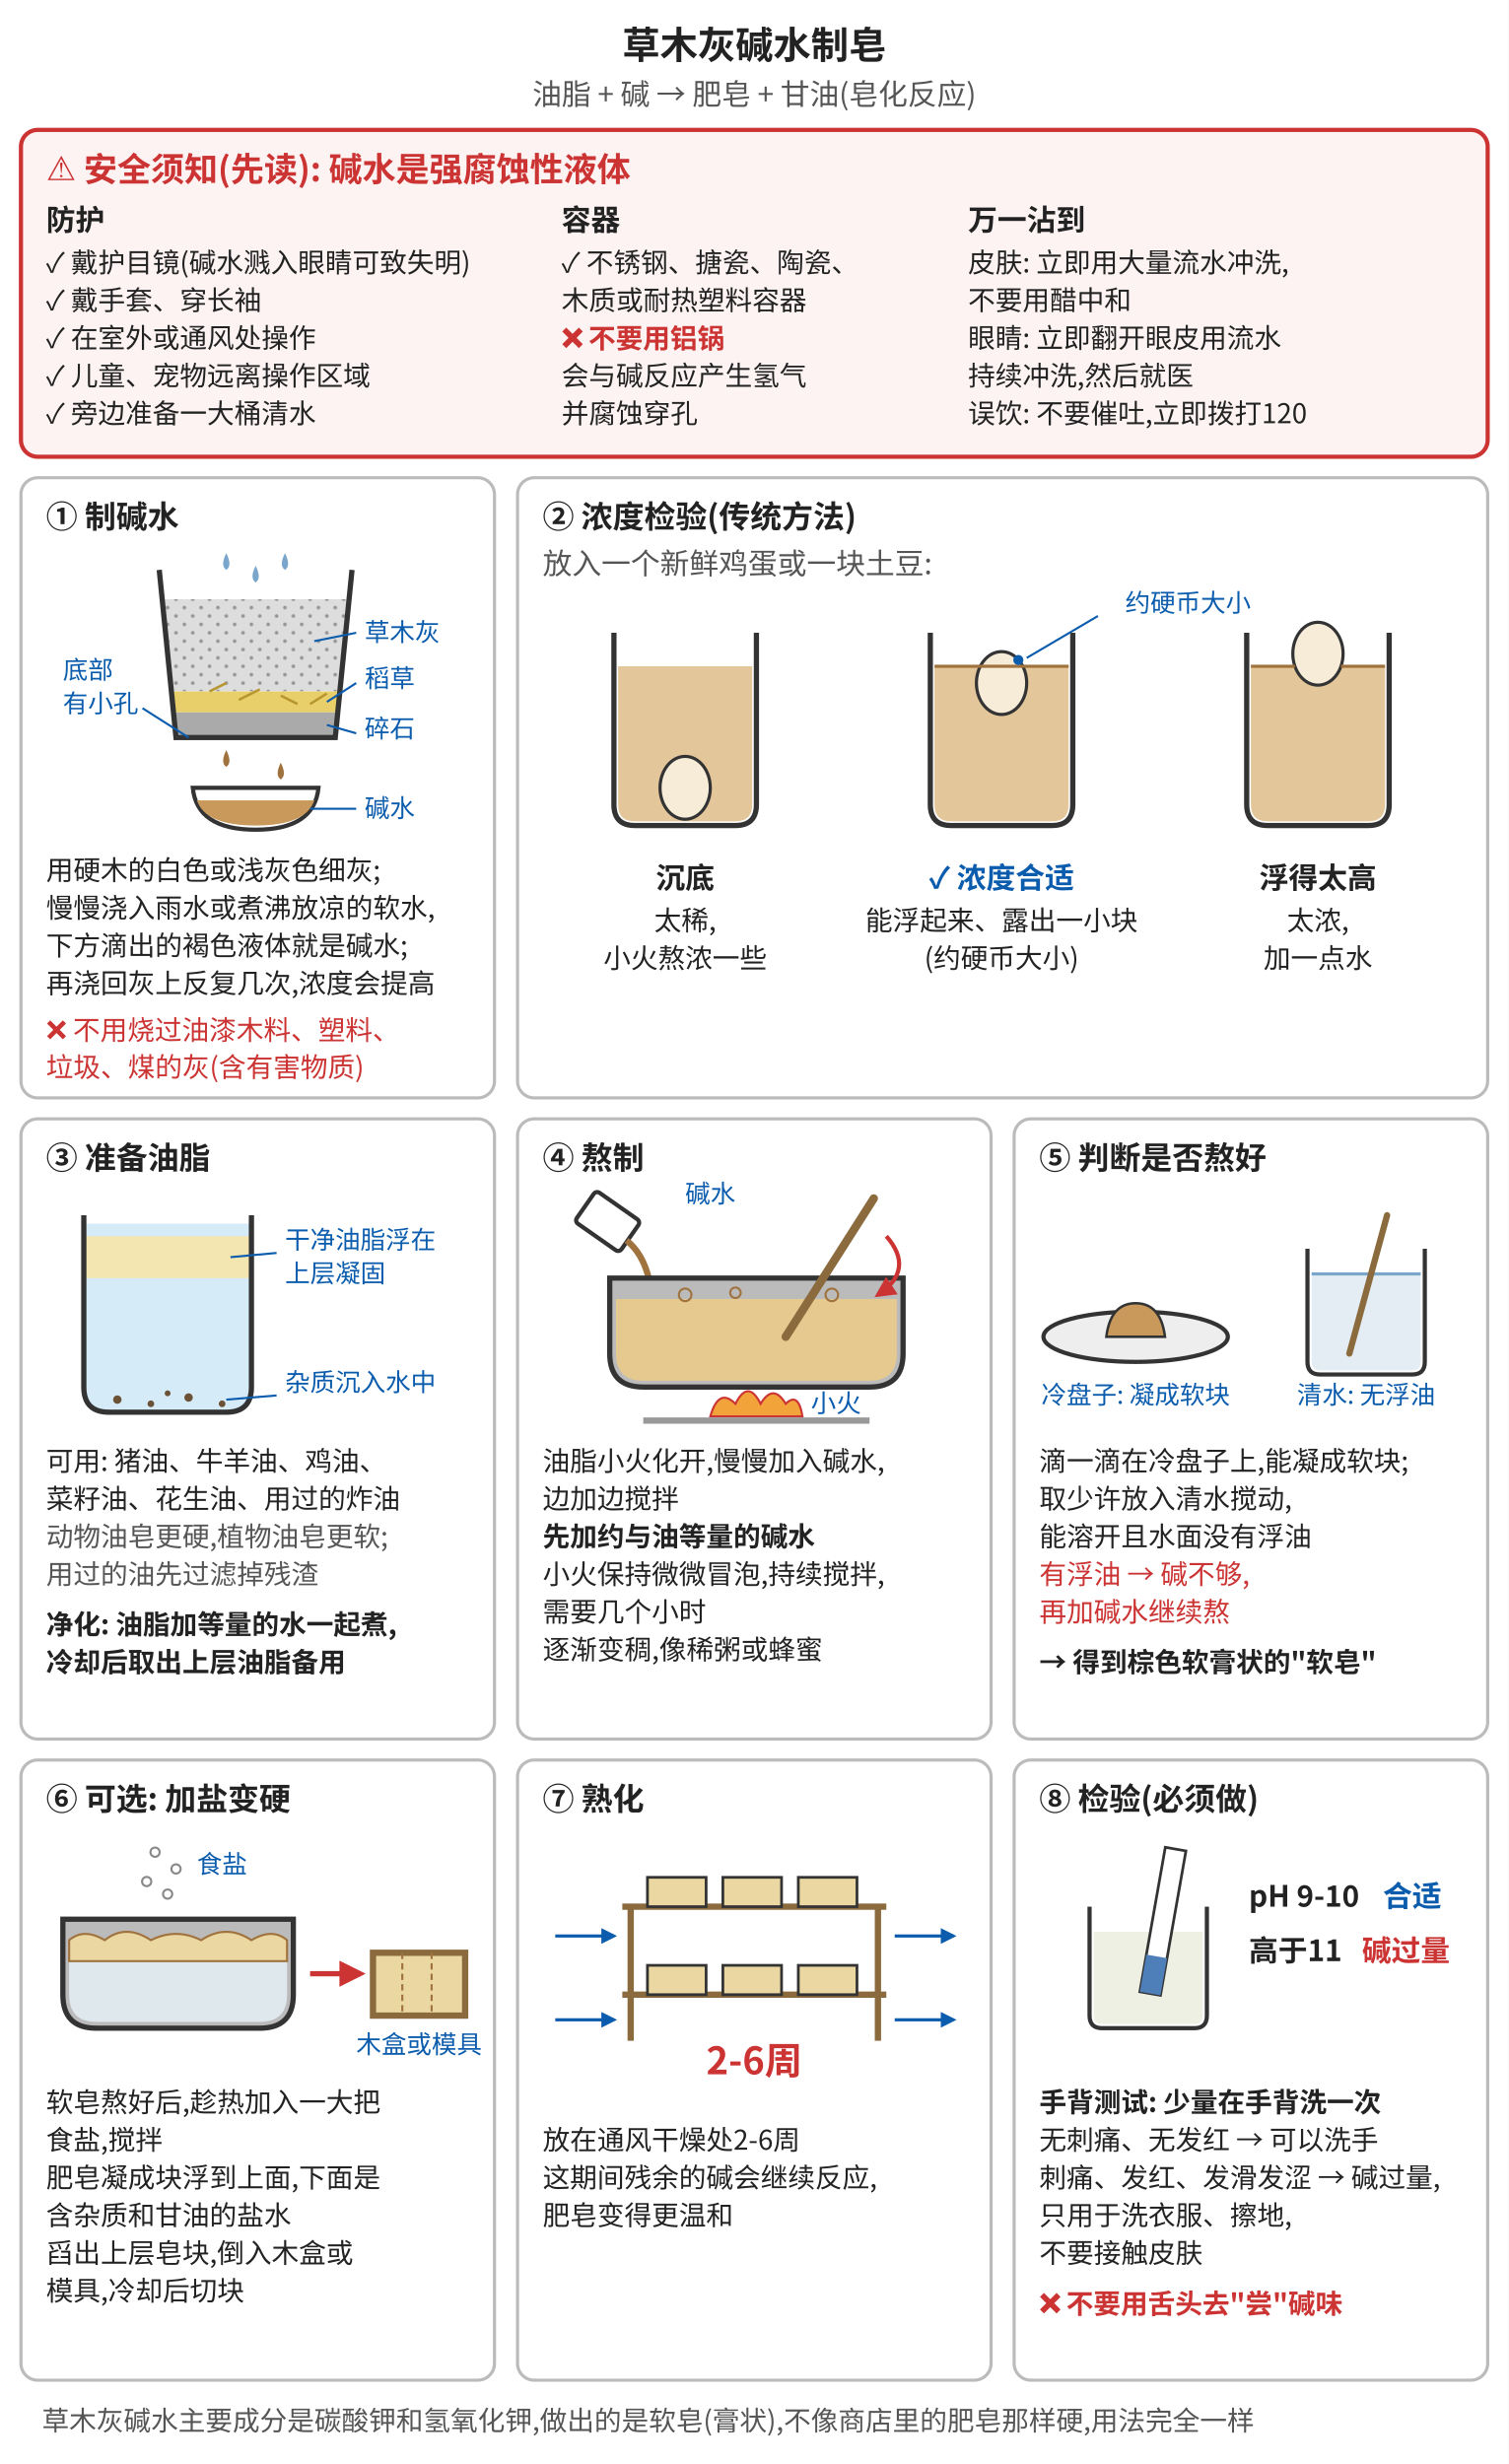
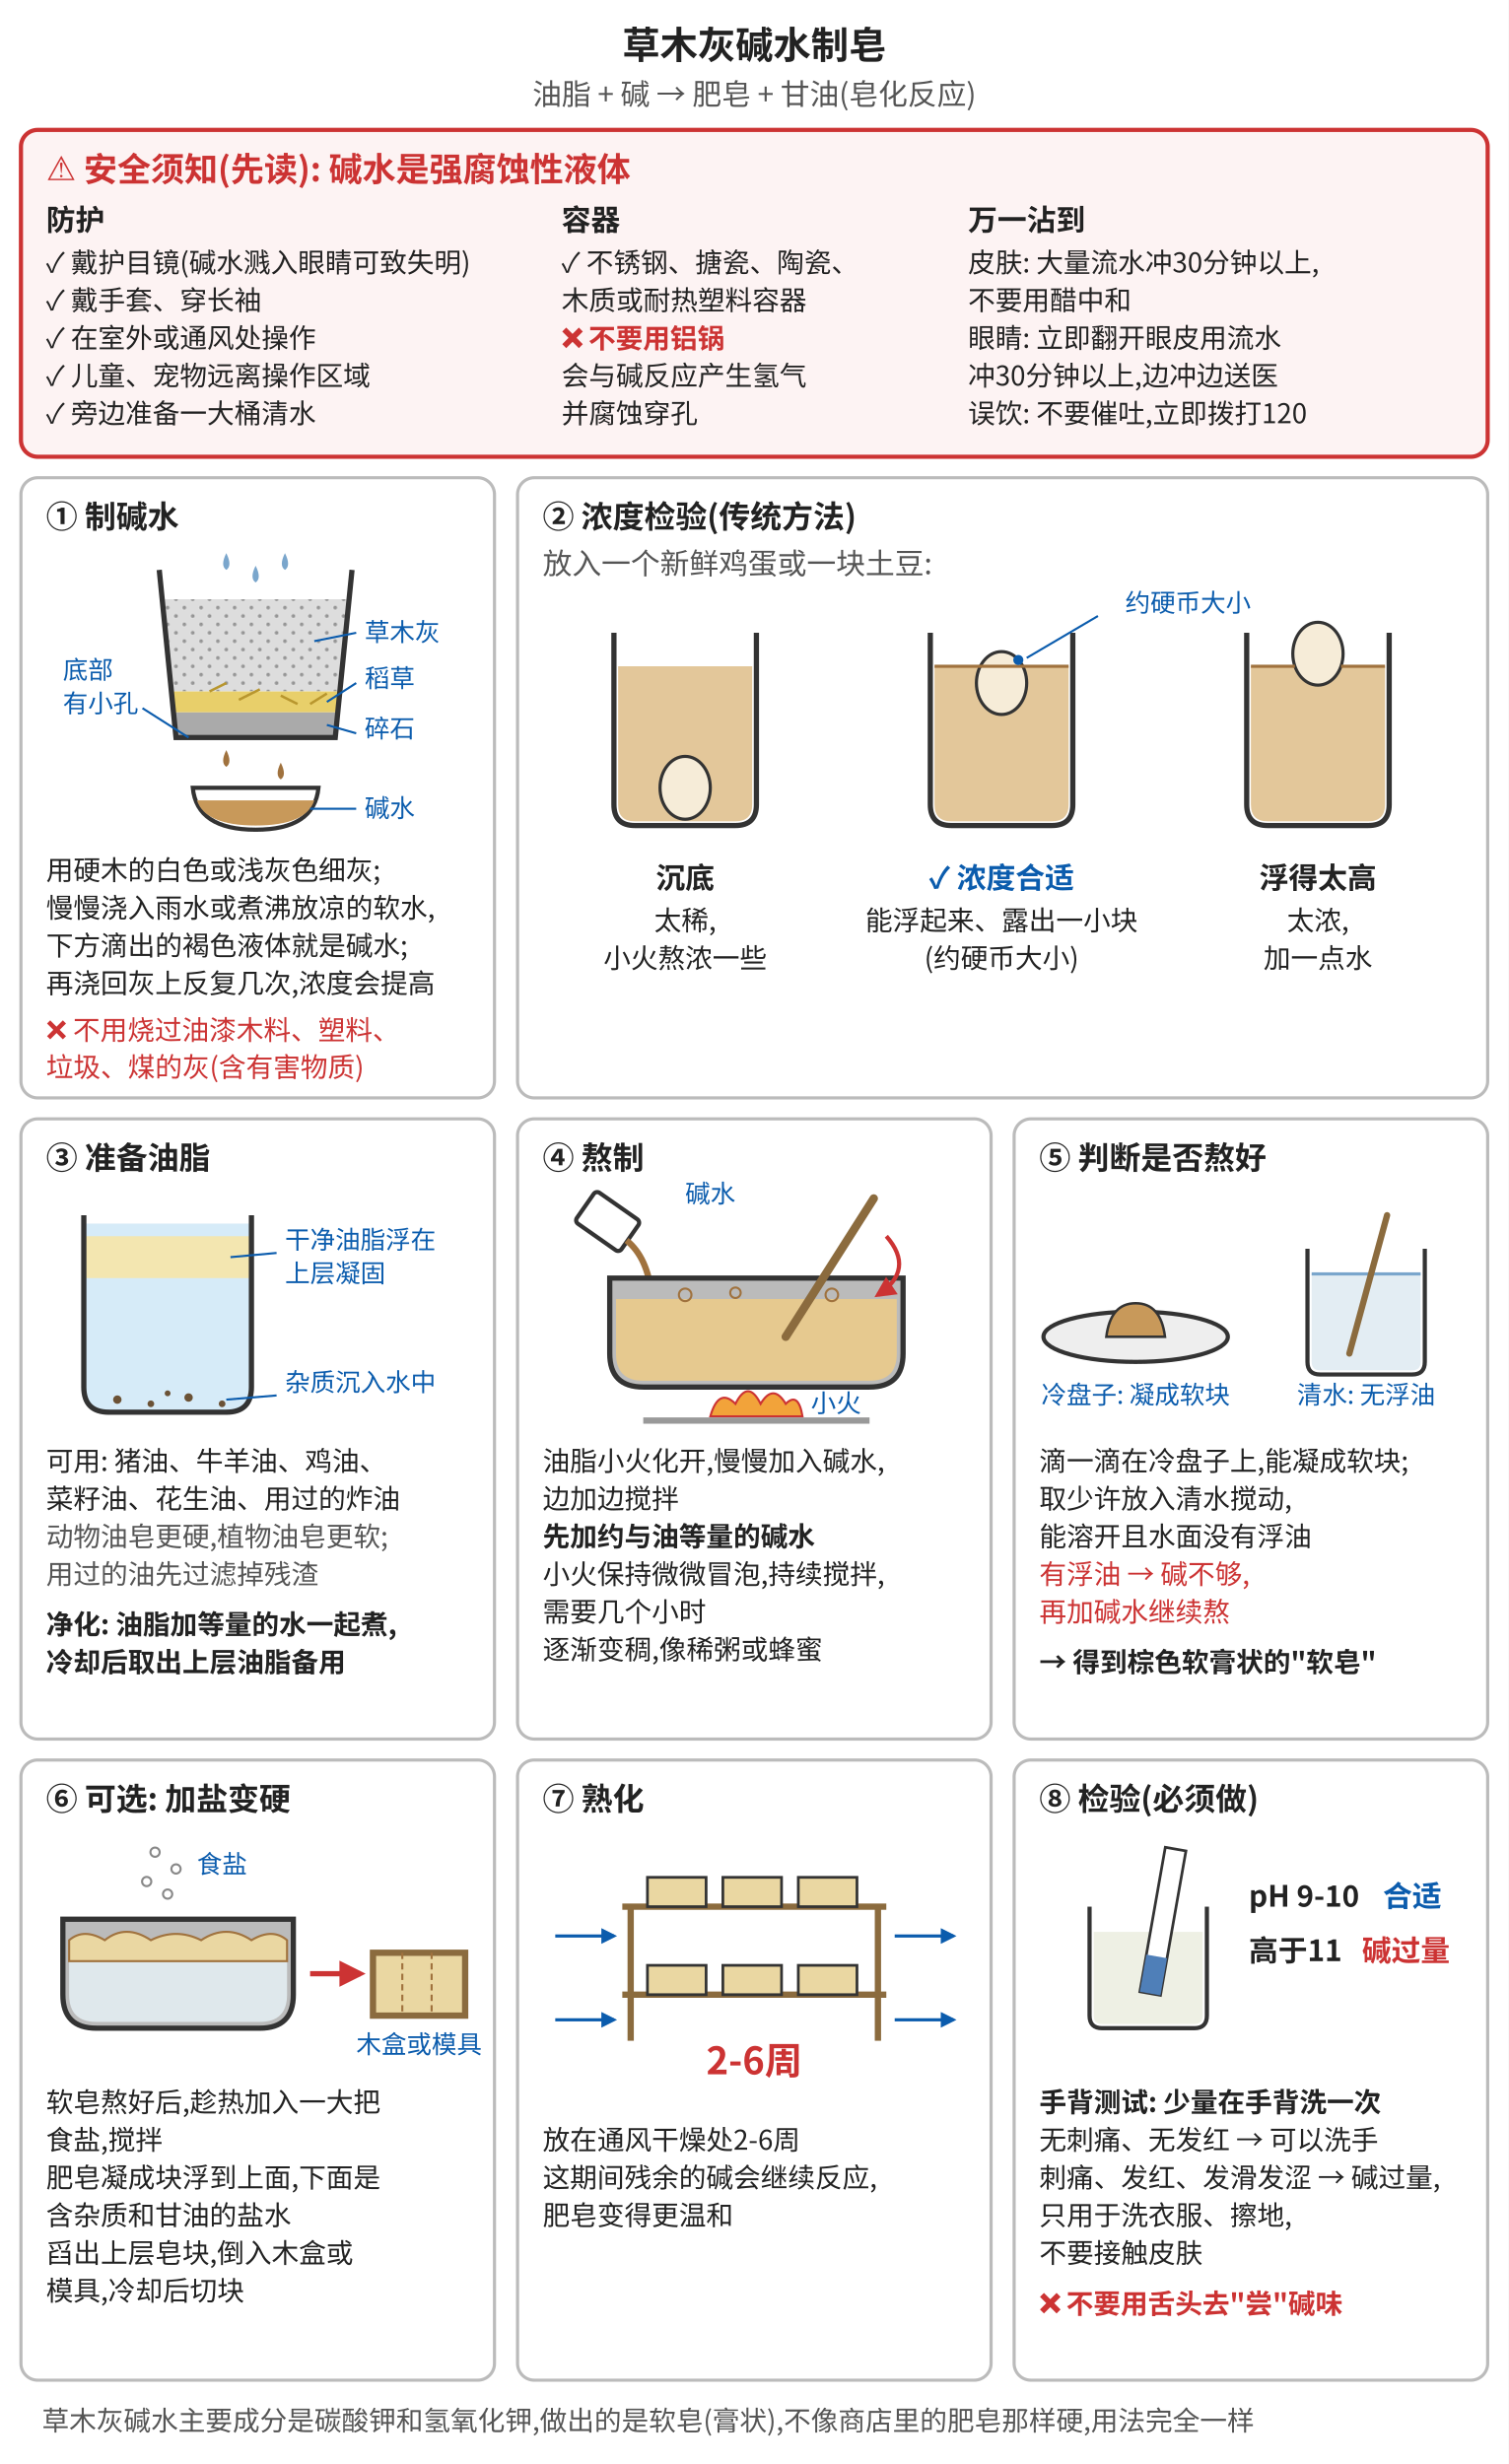
- <svg xmlns="http://www.w3.org/2000/svg" viewBox="0 0 720 1176" width="720" height="1176" role="img" aria-label="草木灰碱水制皂。原理: 油脂 + 碱 → 肥皂 + 甘油(皂化反应)。安全须知(先读): 碱水是强腐蚀性液体;戴护目镜(碱水溅入眼睛可致失明),戴手套、穿长袖,在室外或通风处操作,儿童、宠物远离,旁边准备一大桶清水;用不锈钢、搪瓷、陶瓷、木质或耐热塑料容器,不要用铝锅(会与碱反应产生氢气并腐蚀穿孔);沾到皮肤立即用大量流水冲洗,不要用醋中和;入眼立即翻开眼皮用流水持续冲洗,然后就医;误饮不要催吐,立即拨打120。① 制碱水: 底部有小孔的桶,桶底铺碎石、再铺稻草,装入硬木的白色或浅灰色细灰,慢慢浇入雨水或煮沸放凉的软水,滴出的褐色液体就是碱水,再浇回灰上反复几次浓度提高;不要用烧过油漆木料、塑料、垃圾、煤的灰。② 浓度检验: 放入新鲜鸡蛋或一块土豆,沉底太稀,小火熬浓;浮起露出约硬币大小浓度合适;浮得太高太浓,加一点水。③ 准备油脂: 油脂加等量的水一起煮,冷却后取上层凝固的干净油脂。④ 熬制: 油脂小火化开,慢慢加入碱水边加边搅拌,先加约与油等量的碱水,小火保持微微冒泡,持续搅拌几个小时,逐渐变稠像稀粥或蜂蜜。⑤ 判断熬好: 滴在冷盘子上能凝成软块,放入清水搅动能溶开且没有浮油;有浮油说明碱不够,再加碱水继续熬;得到棕色软膏状的软皂。⑥ 可选加盐变硬: 趁热加一大把食盐,皂块浮到上面,舀出倒入模具,冷却后切块。⑦ 熟化: 通风干燥处2-6周。⑧ 检验(必须做): pH 9-10合适,高于11碱过量;手背测试无刺痛无发红才可洗手;不要用舌头尝">
+ <svg xmlns="http://www.w3.org/2000/svg" viewBox="0 0 720 1176" width="720" height="1176" role="img" aria-label="草木灰碱水制皂。原理: 油脂 + 碱 → 肥皂 + 甘油(皂化反应)。安全须知(先读): 碱水是强腐蚀性液体;戴护目镜(碱水溅入眼睛可致失明),戴手套、穿长袖,在室外或通风处操作,儿童、宠物远离,旁边准备一大桶清水;用不锈钢、搪瓷、陶瓷、木质或耐热塑料容器,不要用铝锅(会与碱反应产生氢气并腐蚀穿孔);沾到皮肤立即用大量流水冲洗30分钟以上,不要用醋中和;入眼立即翻开眼皮用流水冲洗30分钟以上,边冲边送医;误饮不要催吐,立即拨打120。① 制碱水: 底部有小孔的桶,桶底铺碎石、再铺稻草,装入硬木的白色或浅灰色细灰,慢慢浇入雨水或煮沸放凉的软水,滴出的褐色液体就是碱水,再浇回灰上反复几次浓度提高;不要用烧过油漆木料、塑料、垃圾、煤的灰。② 浓度检验: 放入新鲜鸡蛋或一块土豆,沉底太稀,小火熬浓;浮起露出约硬币大小浓度合适;浮得太高太浓,加一点水。③ 准备油脂: 油脂加等量的水一起煮,冷却后取上层凝固的干净油脂。④ 熬制: 油脂小火化开,慢慢加入碱水边加边搅拌,先加约与油等量的碱水,小火保持微微冒泡,持续搅拌几个小时,逐渐变稠像稀粥或蜂蜜。⑤ 判断熬好: 滴在冷盘子上能凝成软块,放入清水搅动能溶开且没有浮油;有浮油说明碱不够,再加碱水继续熬;得到棕色软膏状的软皂。⑥ 可选加盐变硬: 趁热加一大把食盐,皂块浮到上面,舀出倒入模具,冷却后切块。⑦ 熟化: 通风干燥处2-6周。⑧ 检验(必须做): pH 9-10合适,高于11碱过量;手背测试无刺痛无发红才可洗手;不要用舌头尝">
  <rect width="100%" height="100%" fill="#fff" />
  <defs>
    <marker id="arR" viewBox="0 0 10 10" refX="8" refY="5" markerWidth="5" markerHeight="5" orient="auto">
      <path d="M0 0 L10 5 L0 10 Z" fill="#c33" />
    </marker>
    <marker id="arB" viewBox="0 0 10 10" refX="8" refY="5" markerWidth="5" markerHeight="5" orient="auto">
      <path d="M0 0 L10 5 L0 10 Z" fill="#0b5cad" />
    </marker>
    <pattern id="ash" width="8" height="8" patternUnits="userSpaceOnUse">
      <rect width="8" height="8" fill="#ddd" />
      <circle cx="2" cy="2" r="0.9" fill="#999" />
      <circle cx="6" cy="6" r="0.9" fill="#999" />
    </pattern>
    <g id="egg">
      <ellipse rx="12" ry="15" fill="#f6ecd8" stroke="#333" stroke-width="1.5" />
    </g>
    <path id="jar" d="M-34 0 V82 Q-34 92 -24 92 H24 Q34 92 34 82 V0" />
    <path id="liq" d="M-32 16 V82 Q-32 90 -24 90 H24 Q32 90 32 82 V16 Z" />
    <g id="fire">
      <path d="M-22 0 Q-18 -14 -10 -6 Q-4 -18 2 -6 Q8 -16 14 -6 Q20 -12 22 0 Z" fill="#f2a33a" stroke="#c33" stroke-width="1" />
    </g>
  </defs>
  <g font-family="'Noto Sans CJK SC','PingFang SC','Microsoft YaHei',sans-serif" font-size="13" fill="#222">
    <text x="360" y="28" font-size="18" font-weight="bold" text-anchor="middle">草木灰碱水制皂</text>
    <text x="360" y="50" font-size="14" text-anchor="middle" fill="#555">油脂 + 碱 → 肥皂 + 甘油(皂化反应)</text>
    <rect x="10" y="62" width="700" height="156" rx="8" fill="#fdf3f3" stroke="#c33" stroke-width="2" />
    <text x="22" y="86" font-size="16" font-weight="bold" fill="#c33">⚠️ 安全须知(先读): 碱水是强腐蚀性液体</text>
    <text x="22" y="110" font-size="14" font-weight="bold">防护</text>
    <text x="22" y="130">✓ 戴护目镜(碱水溅入眼睛可致失明)</text>
    <text x="22" y="148">✓ 戴手套、穿长袖</text>
    <text x="22" y="166">✓ 在室外或通风处操作</text>
    <text x="22" y="184">✓ 儿童、宠物远离操作区域</text>
    <text x="22" y="202">✓ 旁边准备一大桶清水</text>
    <text x="268" y="110" font-size="14" font-weight="bold">容器</text>
    <text x="268" y="130">✓ 不锈钢、搪瓷、陶瓷、</text>
    <text x="268" y="148">   木质或耐热塑料容器</text>
    <text x="268" y="166" fill="#c33" font-weight="bold">❌ 不要用铝锅</text>
    <text x="268" y="184">   会与碱反应产生氢气</text>
    <text x="268" y="202">   并腐蚀穿孔</text>
    <text x="462" y="110" font-size="14" font-weight="bold">万一沾到</text>
-     <text x="462" y="130">皮肤: 立即用大量流水冲洗,</text>
+     <text x="462" y="130">皮肤: 大量流水冲30分钟以上,</text>
    <text x="462" y="148">   不要用醋中和</text>
    <text x="462" y="166">眼睛: 立即翻开眼皮用流水</text>
-     <text x="462" y="184">   持续冲洗,然后就医</text>
+     <text x="462" y="184">   冲30分钟以上,边冲边送医</text>
    <text x="462" y="202">误饮: 不要催吐,立即拨打120</text>
    <g transform="translate(10,228)">
      <rect width="226" height="296" rx="8" fill="none" stroke="#bbb" stroke-width="1.5" />
      <text x="12" y="24" font-size="15" font-weight="bold">① 制碱水</text>
      <path d="M98 36 q-3 6 0 8 q3 -2 0 -8 Z M112 42 q-3 6 0 8 q3 -2 0 -8 Z M126 36 q-3 6 0 8 q3 -2 0 -8 Z" fill="#7aa6cc" />
      <path d="M67.2 58 L71.8 102 H152.2 L156.8 58 Z" fill="url(#ash)" />
      <path d="M71.8 102 L72.8 112 H151.2 L152.2 102 Z" fill="#e8cf6a" />
      <path d="M72.8 112 L74 124 H150 L151.2 112 Z" fill="#aaa" />
      <path d="M90 102 l8 -4 M104 106 l10 -5 M124 104 l8 4 M138 108 l8 -5" stroke="#b8962e" stroke-width="1.2" />
      <path d="M66 44 L74 124 H150 L158 44" fill="none" stroke="#333" stroke-width="2.5" />
      <path d="M98 130 q-3 6 0 8 q3 -2 0 -8 Z M124 136 q-3 6 0 8 q3 -2 0 -8 Z" fill="#a0723e" />
      <path d="M82 148 H142 Q140 168 112 168 Q84 168 82 148 Z" fill="#fff" stroke="#333" stroke-width="2" />
      <path d="M84 154 H140 Q136 166 112 166 Q88 166 84 154 Z" fill="#c8995a" />
      <g stroke="#0b5cad" stroke-width="1">
        <line x1="160" y1="74" x2="140" y2="78" />
        <line x1="160" y1="98" x2="146" y2="107" />
        <line x1="160" y1="122" x2="146" y2="118" />
        <line x1="160" y1="158" x2="138" y2="158" />
      </g>
      <g font-size="12" fill="#0b5cad">
        <text x="164" y="78">草木灰</text>
        <text x="164" y="100">稻草</text>
        <text x="164" y="124">碎石</text>
        <text x="164" y="162">碱水</text>
        <text x="20" y="96">底部</text>
        <text x="20" y="112">有小孔</text>
      </g>
      <line x1="58" y1="110" x2="80" y2="124" stroke="#0b5cad" stroke-width="1" />
      <text x="12" y="192">用硬木的白色或浅灰色细灰;</text>
      <text x="12" y="210">慢慢浇入雨水或煮沸放凉的软水,</text>
      <text x="12" y="228">下方滴出的褐色液体就是碱水;</text>
      <text x="12" y="246">再浇回灰上反复几次,浓度会提高</text>
      <text x="12" y="268" fill="#c33">❌ 不用烧过油漆木料、塑料、</text>
      <text x="12" y="286" fill="#c33">    垃圾、煤的灰(含有害物质)</text>
    </g>
    <g transform="translate(247,228)">
      <rect width="463" height="296" rx="8" fill="none" stroke="#bbb" stroke-width="1.5" />
      <text x="12" y="24" font-size="15" font-weight="bold">② 浓度检验(传统方法)</text>
      <text x="12" y="46" font-size="14" fill="#555">放入一个新鲜鸡蛋或一块土豆:</text>
      <g transform="translate(80,74)">
        <use href="#liq" fill="#e3c79a" />
        <use href="#egg" x="0" y="74" />
        <use href="#jar" fill="none" stroke="#333" stroke-width="2.5" />
      </g>
      <g transform="translate(231,74)">
        <use href="#liq" fill="#e3c79a" />
        <use href="#egg" x="0" y="24" />
        <path d="M-32 16 H32" stroke="#a0723e" stroke-width="1.5" />
        <use href="#jar" fill="none" stroke="#333" stroke-width="2.5" />
        <line x1="12" y1="12" x2="46" y2="-8" stroke="#0b5cad" stroke-width="1" />
        <circle cx="8" cy="13" r="2.4" fill="#0b5cad" />
      </g>
      <g transform="translate(382,74)">
        <use href="#liq" fill="#e3c79a" />
        <use href="#egg" x="0" y="10" />
        <path d="M-32 16 H-11 M11 16 H32" stroke="#a0723e" stroke-width="1.5" />
        <use href="#jar" fill="none" stroke="#333" stroke-width="2.5" />
      </g>
      <text x="80" y="196" text-anchor="middle" font-size="14" font-weight="bold">沉底</text>
      <text x="80" y="216" text-anchor="middle">太稀,</text>
      <text x="80" y="234" text-anchor="middle">小火熬浓一些</text>
      <text x="231" y="196" text-anchor="middle" font-size="14" font-weight="bold" fill="#0b5cad">✓ 浓度合适</text>
      <text x="231" y="216" text-anchor="middle">能浮起来、露出一小块</text>
      <text x="231" y="234" text-anchor="middle">(约硬币大小)</text>
      <text x="382" y="196" text-anchor="middle" font-size="14" font-weight="bold">浮得太高</text>
      <text x="382" y="216" text-anchor="middle">太浓,</text>
      <text x="382" y="234" text-anchor="middle">加一点水</text>
      <text x="290" y="64" font-size="12" fill="#0b5cad">约硬币大小</text>
    </g>
    <g transform="translate(10,534)">
      <rect width="226" height="296" rx="8" fill="none" stroke="#bbb" stroke-width="1.5" />
      <text x="12" y="24" font-size="15" font-weight="bold">③ 准备油脂</text>
      <path d="M30 50 V128 Q30 140 42 140 H98 Q110 140 110 128 V50" fill="#d6ebf8" />
      <rect x="30" y="56" width="80" height="20" fill="#f3e6b0" />
      <g fill="#6b5236">
        <circle cx="46" cy="134" r="2" />
        <circle cx="62" cy="136" r="1.6" />
        <circle cx="80" cy="133" r="2" />
        <circle cx="96" cy="136" r="1.6" />
        <circle cx="70" cy="131" r="1.4" />
      </g>
      <path d="M30 46 V128 Q30 140 42 140 H98 Q110 140 110 128 V46" fill="none" stroke="#333" stroke-width="2.5" />
      <g stroke="#0b5cad" stroke-width="1">
        <line x1="122" y1="64" x2="100" y2="66" />
        <line x1="122" y1="132" x2="98" y2="134" />
      </g>
      <g font-size="12" fill="#0b5cad">
        <text x="126" y="62">干净油脂浮在</text>
        <text x="126" y="78">上层凝固</text>
        <text x="126" y="130">杂质沉入水中</text>
      </g>
      <text x="12" y="168">可用: 猪油、牛羊油、鸡油、</text>
      <text x="12" y="186">菜籽油、花生油、用过的炸油</text>
      <text x="12" y="204" fill="#555">动物油皂更硬,植物油皂更软;</text>
      <text x="12" y="222" fill="#555">用过的油先过滤掉残渣</text>
      <text x="12" y="246" font-weight="bold">净化: 油脂加等量的水一起煮,</text>
      <text x="12" y="264" font-weight="bold">冷却后取出上层油脂备用</text>
    </g>
    <g transform="translate(247,534)">
      <rect width="226" height="296" rx="8" fill="none" stroke="#bbb" stroke-width="1.5" />
      <text x="12" y="24" font-size="15" font-weight="bold">④ 熬制</text>
      <rect x="30" y="40" width="26" height="18" rx="2" fill="#fff" stroke="#333" stroke-width="2" transform="rotate(35 43 49)" />
      <path d="M52 58 Q62 66 64 84" fill="none" stroke="#a0723e" stroke-width="3" />
      <path d="M44 76 H184 V112 Q184 128 168 128 H60 Q44 128 44 112 Z" fill="#bbb" stroke="#333" stroke-width="2.5" />
      <path d="M47 86 H181 V112 Q181 125 168 125 H60 Q47 125 47 112 Z" fill="#e6c98f" />
      <g fill="none" stroke="#a0723e" stroke-width="1">
        <circle cx="80" cy="84" r="3" />
        <circle cx="104" cy="83" r="2.5" />
        <circle cx="150" cy="84" r="3" />
      </g>
      <path d="M170 38 L128 104" stroke="#8b6b3e" stroke-width="4" stroke-linecap="round" />
      <path d="M176 56 Q190 72 172 84" fill="none" stroke="#c33" stroke-width="2" marker-end="url(#arR)" />
      <use href="#fire" x="114" y="142" />
      <path d="M60 144 H168" stroke="#999" stroke-width="3" />
      <g font-size="12" fill="#0b5cad">
        <text x="18" y="40" dx="62">碱水</text>
        <text x="140" y="140" dx="0">小火</text>
      </g>
      <text x="12" y="168">油脂小火化开,慢慢加入碱水,</text>
      <text x="12" y="186">边加边搅拌</text>
      <text x="12" y="204" font-weight="bold">先加约与油等量的碱水</text>
      <text x="12" y="222">小火保持微微冒泡,持续搅拌,</text>
      <text x="12" y="240">需要几个小时</text>
      <text x="12" y="258">逐渐变稠,像稀粥或蜂蜜</text>
    </g>
    <g transform="translate(484,534)">
      <rect width="226" height="296" rx="8" fill="none" stroke="#bbb" stroke-width="1.5" />
      <text x="12" y="24" font-size="15" font-weight="bold">⑤ 判断是否熬好</text>
      <ellipse cx="58" cy="104" rx="44" ry="12" fill="#eee" stroke="#333" stroke-width="2" />
      <path d="M44 104 Q46 88 58 88 Q70 88 72 104 Z" fill="#c8995a" stroke="#333" stroke-width="1.2" />
      <text x="58" y="136" text-anchor="middle" font-size="12" fill="#0b5cad">冷盘子: 凝成软块</text>
      <path d="M140 62 V116 Q140 122 146 122 H190 Q196 122 196 116 V62" fill="none" stroke="#333" stroke-width="2" />
      <path d="M142 74 V116 Q142 120 146 120 H190 Q194 120 194 116 V74 Z" fill="#e3edf3" />
      <path d="M142 74 H194" stroke="#7aa6cc" stroke-width="1.5" />
      <path d="M178 46 L160 112" stroke="#8b6b3e" stroke-width="3" stroke-linecap="round" />
      <text x="168" y="136" text-anchor="middle" font-size="12" fill="#0b5cad">清水: 无浮油</text>
      <text x="12" y="168">滴一滴在冷盘子上,能凝成软块;</text>
      <text x="12" y="186">取少许放入清水搅动,</text>
      <text x="12" y="204">能溶开且水面没有浮油</text>
      <text x="12" y="222" fill="#c33">有浮油 → 碱不够,</text>
      <text x="12" y="240" fill="#c33">再加碱水继续熬</text>
      <text x="12" y="264" font-weight="bold">→ 得到棕色软膏状的"软皂"</text>
    </g>
    <g transform="translate(10,840)">
      <rect width="226" height="296" rx="8" fill="none" stroke="#bbb" stroke-width="1.5" />
      <text x="12" y="24" font-size="15" font-weight="bold">⑥ 可选: 加盐变硬</text>
      <g fill="#fff" stroke="#888" stroke-width="1">
        <circle cx="64" cy="44" r="2.2" />
        <circle cx="74" cy="52" r="2.2" />
        <circle cx="60" cy="58" r="2.2" />
        <circle cx="70" cy="64" r="2.2" />
      </g>
      <text x="84" y="54" font-size="12" fill="#0b5cad">食盐</text>
      <path d="M20 76 H130 V112 Q130 128 114 128 H36 Q20 128 20 112 Z" fill="#bbb" stroke="#333" stroke-width="2.5" />
      <path d="M23 96 H127 V112 Q127 125 114 125 H36 Q23 125 23 112 Z" fill="#dfe8ec" />
      <path d="M23 96 V86 Q30 80 40 86 Q50 78 62 86 Q74 80 86 86 Q98 78 110 86 Q120 80 127 86 V96 Z" fill="#ead7a2" stroke="#a0723e" stroke-width="1" />
      <path d="M138 102 H162" stroke="#c33" stroke-width="2.5" marker-end="url(#arR)" />
      <rect x="168" y="92" width="44" height="30" fill="#ead7a2" stroke="#8b6b3e" stroke-width="3" />
      <path d="M182 92 V122 M196 92 V122" stroke="#a0723e" stroke-width="1" stroke-dasharray="3 2" />
      <text x="190" y="140" font-size="12" fill="#0b5cad" text-anchor="middle">木盒或模具</text>
      <text x="12" y="168">软皂熬好后,趁热加入一大把</text>
      <text x="12" y="186">食盐,搅拌</text>
      <text x="12" y="204">肥皂凝成块浮到上面,下面是</text>
      <text x="12" y="222">含杂质和甘油的盐水</text>
      <text x="12" y="240">舀出上层皂块,倒入木盒或</text>
      <text x="12" y="258">模具,冷却后切块</text>
    </g>
    <g transform="translate(247,840)">
      <rect width="226" height="296" rx="8" fill="none" stroke="#bbb" stroke-width="1.5" />
      <text x="12" y="24" font-size="15" font-weight="bold">⑦ 熟化</text>
      <path d="M50 70 H176 M50 112 H176 M54 70 V134 M172 70 V134" stroke="#8b6b3e" stroke-width="3" />
      <g fill="#ead7a2" stroke="#333" stroke-width="1.3">
        <rect x="62" y="56" width="28" height="14" />
        <rect x="98" y="56" width="28" height="14" />
        <rect x="134" y="56" width="28" height="14" />
        <rect x="62" y="98" width="28" height="14" />
        <rect x="98" y="98" width="28" height="14" />
        <rect x="134" y="98" width="28" height="14" />
      </g>
      <g stroke="#0b5cad" stroke-width="1.5" marker-end="url(#arB)">
        <path d="M18 84 H46" />
        <path d="M18 124 H46" />
        <path d="M180 84 H208" />
        <path d="M180 124 H208" />
      </g>
      <text x="113" y="150" font-size="18" font-weight="bold" fill="#c33" text-anchor="middle">2-6周</text>
      <text x="12" y="186">放在通风干燥处2-6周</text>
      <text x="12" y="204">这期间残余的碱会继续反应,</text>
      <text x="12" y="222">肥皂变得更温和</text>
    </g>
    <g transform="translate(484,840)">
      <rect width="226" height="296" rx="8" fill="none" stroke="#bbb" stroke-width="1.5" />
      <text x="12" y="24" font-size="15" font-weight="bold">⑧ 检验(必须做)</text>
      <path d="M36 70 V122 Q36 128 42 128 H86 Q92 128 92 122 V70" fill="none" stroke="#333" stroke-width="2" />
      <path d="M38 82 V122 Q38 126 42 126 H86 Q90 126 90 122 V82 Z" fill="#eef0e4" />
      <rect x="66" y="42" width="10" height="70" fill="#fff" stroke="#333" stroke-width="1.3" transform="rotate(10 71 77)" />
      <rect x="66" y="94" width="10" height="18" fill="#4f7fb8" transform="rotate(10 71 77)" />
      <text x="112" y="70" font-size="14" font-weight="bold">pH 9-10</text>
      <text x="176" y="70" font-size="14" font-weight="bold" fill="#0b5cad">合适</text>
      <text x="112" y="96" font-size="14" font-weight="bold">高于11</text>
      <text x="166" y="96" font-size="14" font-weight="bold" fill="#c33">碱过量</text>
      <text x="12" y="168" font-weight="bold">手背测试: 少量在手背洗一次</text>
      <text x="12" y="186">无刺痛、无发红 → 可以洗手</text>
      <text x="12" y="204">刺痛、发红、发滑发涩 → 碱过量,</text>
      <text x="12" y="222">只用于洗衣服、擦地,</text>
      <text x="12" y="240">不要接触皮肤</text>
      <text x="12" y="264" fill="#c33" font-weight="bold">❌ 不要用舌头去"尝"碱味</text>
    </g>
    <text x="20" y="1160" font-size="13" fill="#555">草木灰碱水主要成分是碳酸钾和氢氧化钾,做出的是软皂(膏状),不像商店里的肥皂那样硬,用法完全一样</text>
  </g>
</svg>
